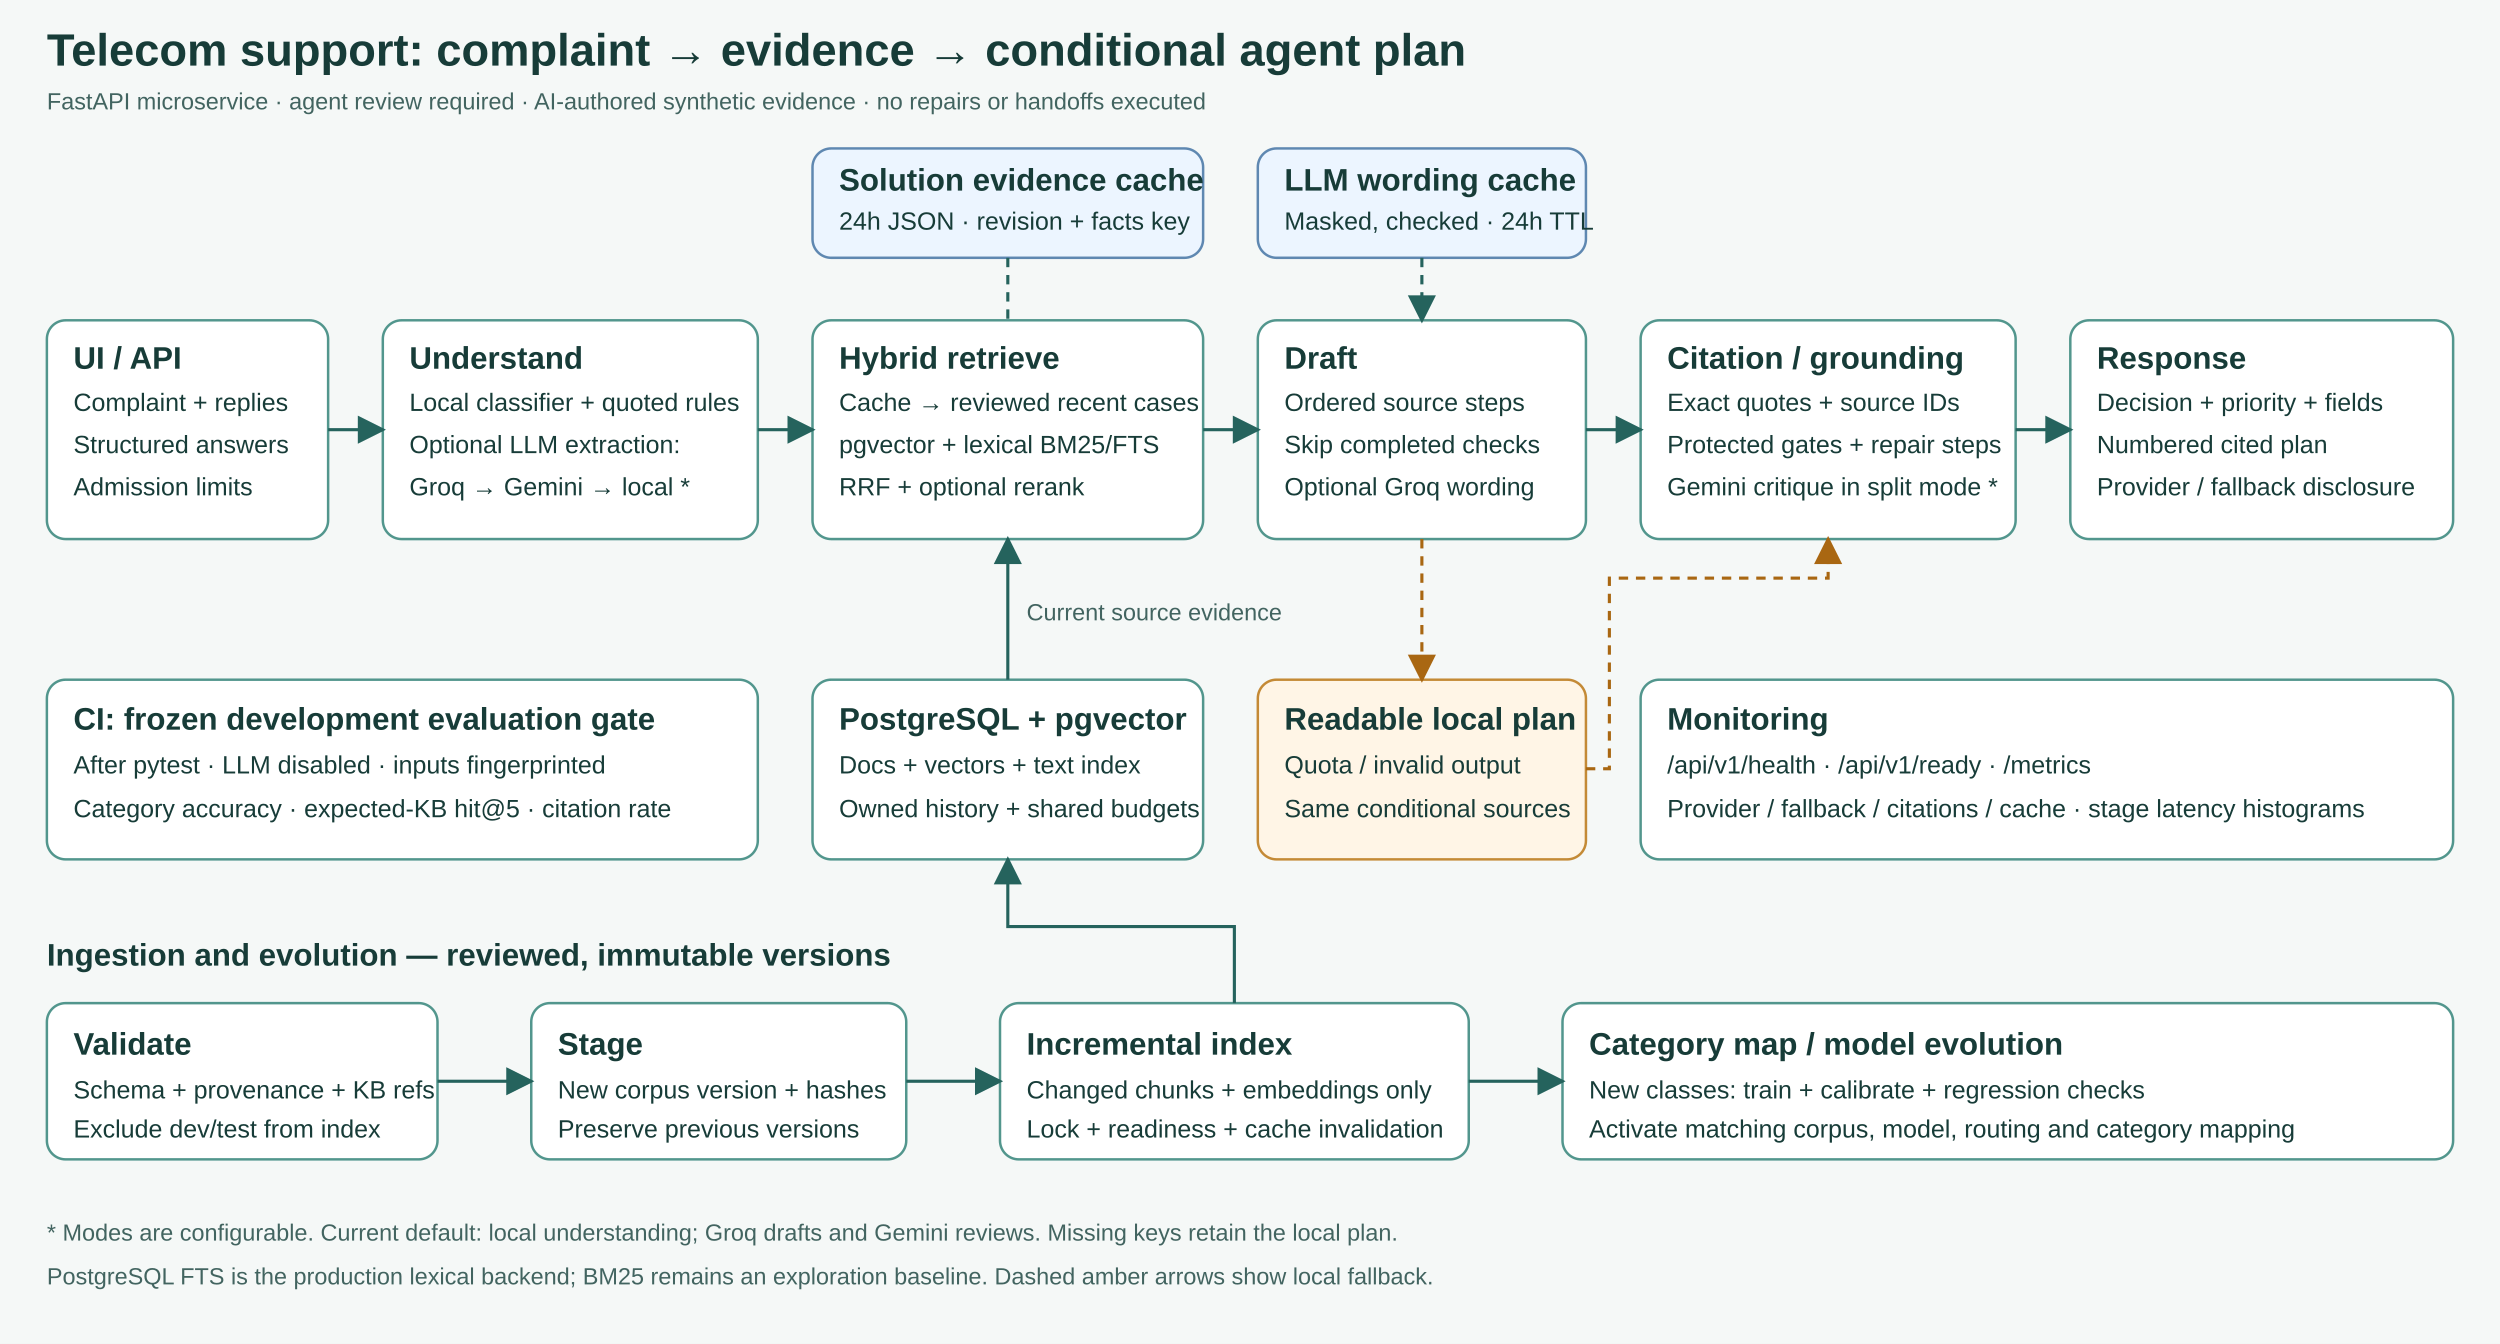
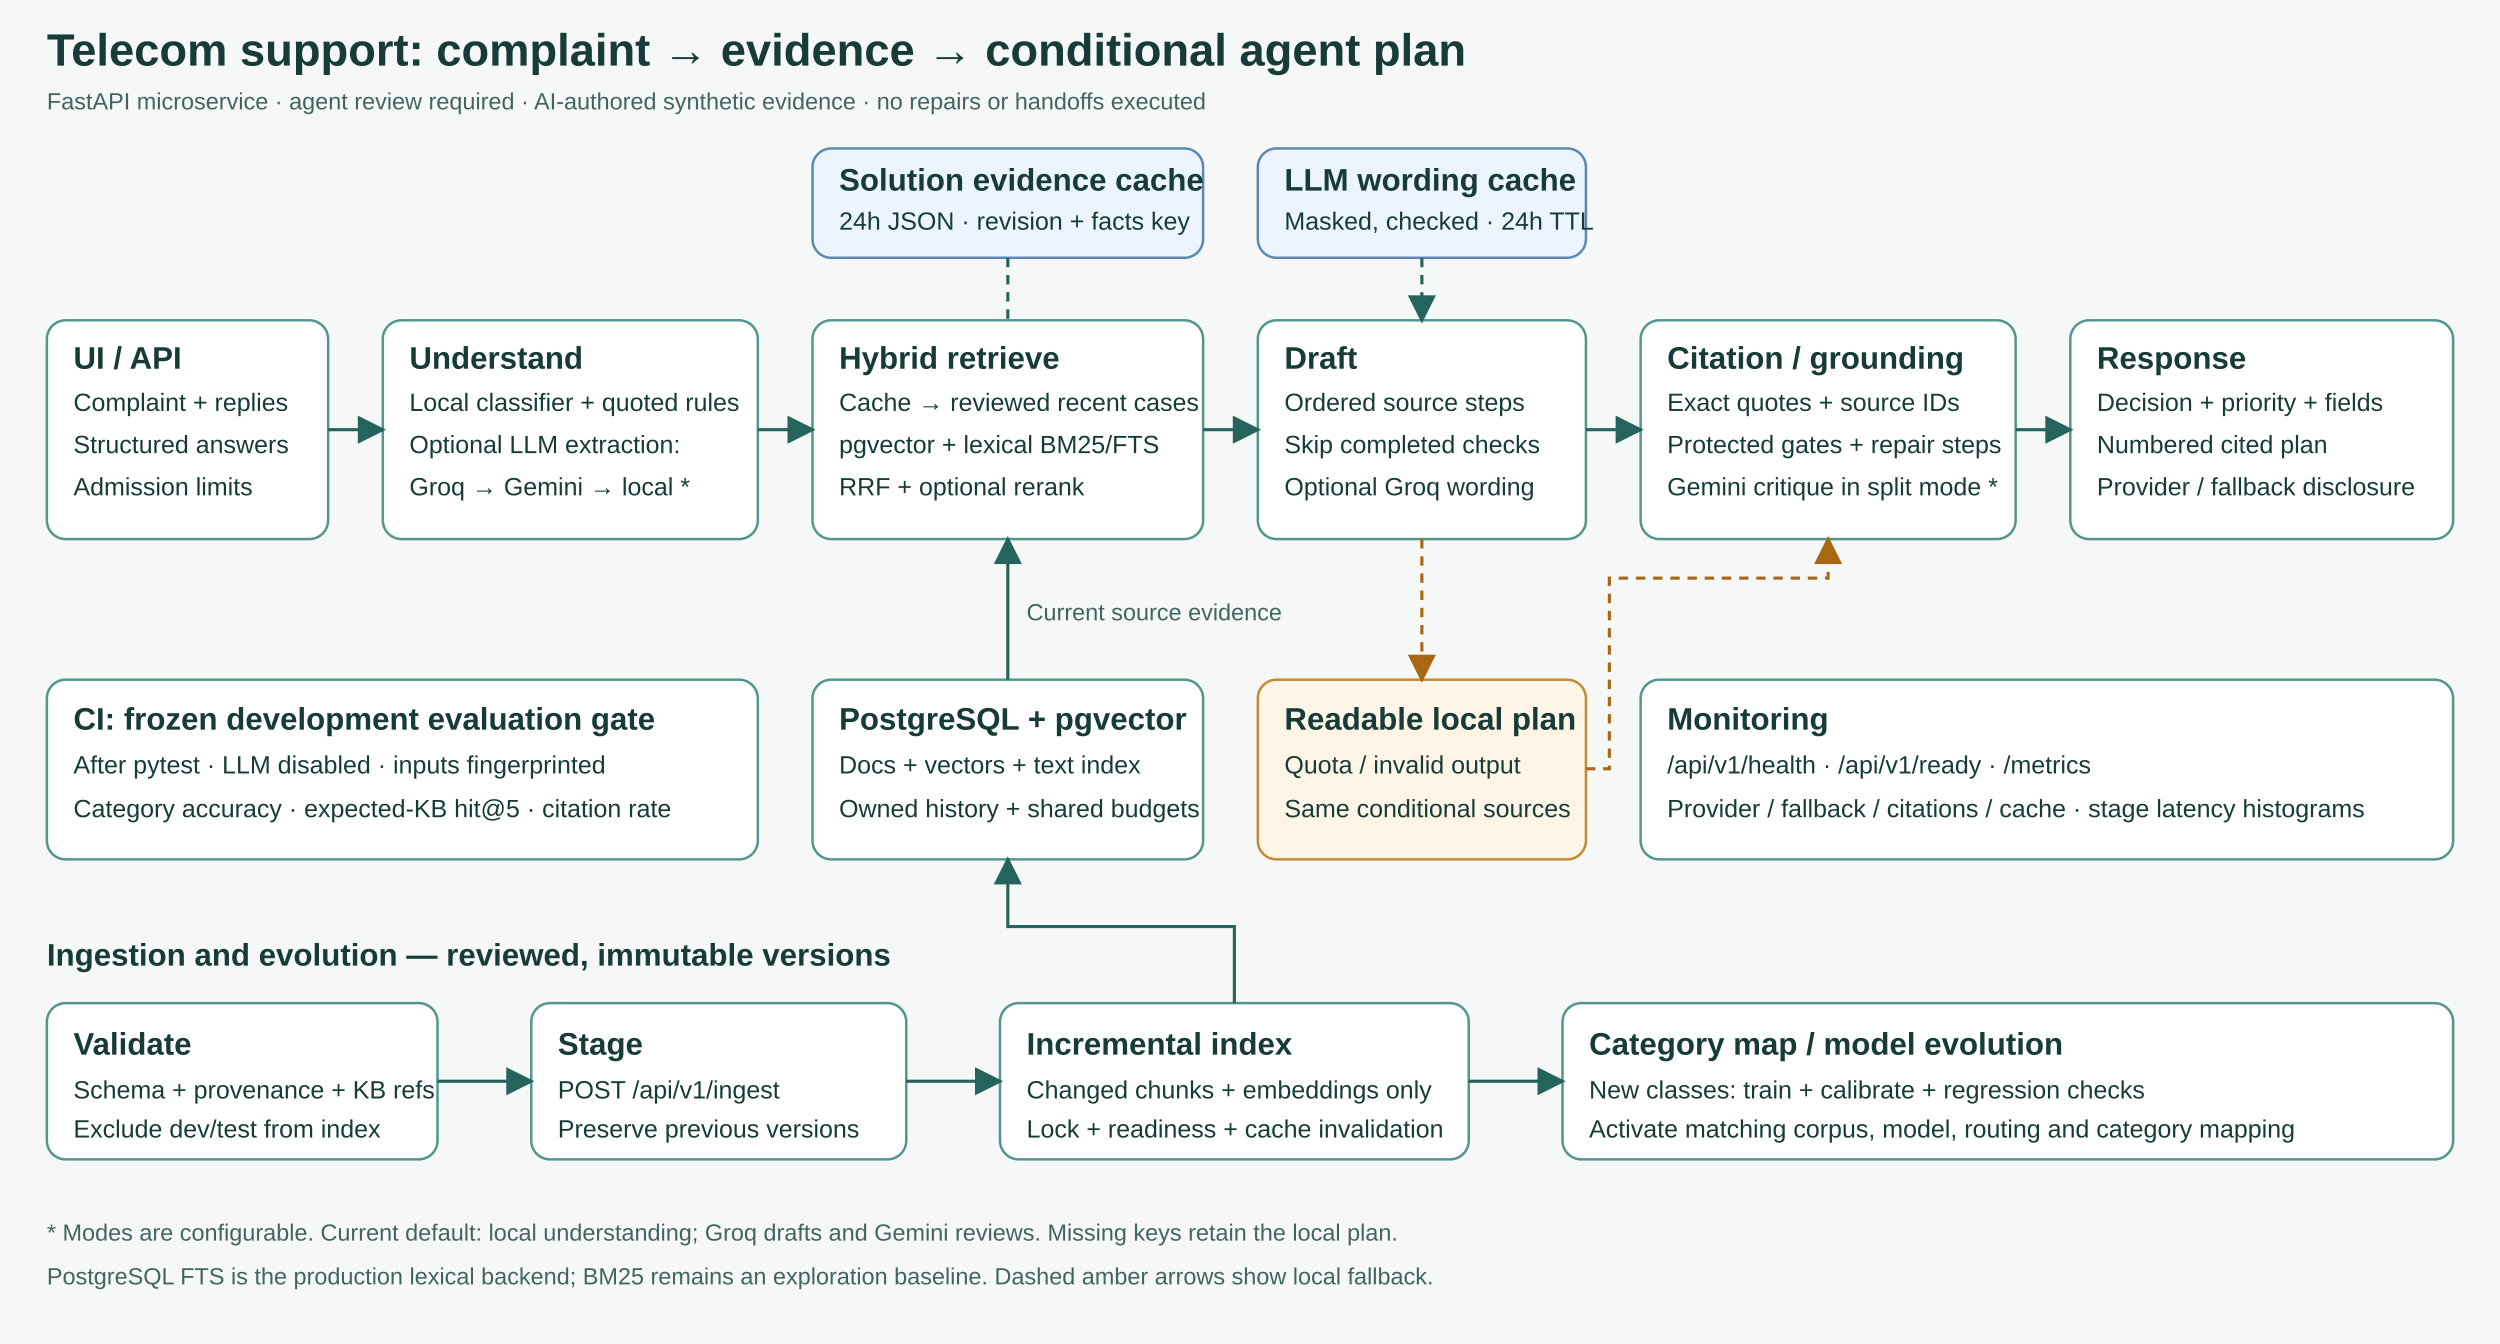
<svg xmlns="http://www.w3.org/2000/svg" width="1600" height="860" viewBox="0 0 1600 860" role="img" aria-labelledby="title desc">
  <defs>
    <marker id="arrow" markerWidth="9" markerHeight="9" refX="8" refY="4.5" orient="auto">
      <path d="M0 0L9 4.5L0 9Z" fill="#25635d" />
    </marker>
    <marker id="fallback" markerWidth="9" markerHeight="9" refX="8" refY="4.5" orient="auto">
      <path d="M0 0L9 4.5L0 9Z" fill="#a96712" />
    </marker>
    <style>text{font-family:Segoe UI,Arial,sans-serif;fill:#173c38} .title{font-size:29px;font-weight:700} .label{font-size:20px;font-weight:600} .detail{font-size:16px} .note{font-size:15px;fill:#426460} .box{fill:white;stroke:#52968d;stroke-width:1.6;rx:12} .cache{fill:#ecf5ff;stroke:#5f88b1;stroke-width:1.6;rx:12} .flow{fill:none;stroke:#25635d;stroke-width:2;marker-end:url(#arrow)} .dash{stroke-dasharray:6 5} .safe{fill:#fff5e6;stroke:#c48a36;stroke-width:1.6;rx:12} .fallback{fill:none;stroke:#a96712;stroke-width:2;stroke-dasharray:6 5;marker-end:url(#fallback)}</style>
  </defs>
  <rect width="1600" height="860" fill="#f5f8f7" />
  <text x="30" y="42" class="title">Telecom support: complaint → evidence → conditional agent plan</text>
  <text x="30" y="70" class="note">FastAPI microservice · agent review required · AI-authored synthetic evidence · no repairs or handoffs executed</text>
  <rect x="520" y="95" width="250" height="70" class="cache" />
  <text x="537" y="122" class="label">Solution evidence cache</text>
  <text x="537" y="147" class="detail">24h JSON · revision + facts key</text>
  <rect x="805" y="95" width="210" height="70" class="cache" />
  <text x="822" y="122" class="label">LLM wording cache</text>
  <text x="822" y="147" class="detail">Masked, checked · 24h TTL</text>
  <rect x="30" y="205" width="180" height="140" class="box" />
  <text x="47" y="236" class="label">UI / API</text>
  <text x="47" y="263" class="detail">Complaint + replies</text>
  <text x="47" y="290" class="detail">Structured answers</text>
  <text x="47" y="317" class="detail">Admission limits</text>
  <rect x="245" y="205" width="240" height="140" class="box" />
  <text x="262" y="236" class="label">Understand</text>
  <text x="262" y="263" class="detail">Local classifier + quoted rules</text>
  <text x="262" y="290" class="detail">Optional LLM extraction:</text>
  <text x="262" y="317" class="detail">Groq → Gemini → local *</text>
  <rect x="520" y="205" width="250" height="140" class="box" />
  <text x="537" y="236" class="label">Hybrid retrieve</text>
  <text x="537" y="263" class="detail">Cache → reviewed recent cases</text>
  <text x="537" y="290" class="detail">pgvector + lexical BM25/FTS</text>
  <text x="537" y="317" class="detail">RRF + optional rerank</text>
  <rect x="805" y="205" width="210" height="140" class="box" />
  <text x="822" y="236" class="label">Draft</text>
  <text x="822" y="263" class="detail">Ordered source steps</text>
  <text x="822" y="290" class="detail">Skip completed checks</text>
  <text x="822" y="317" class="detail">Optional Groq wording</text>
  <rect x="1050" y="205" width="240" height="140" class="box" />
  <text x="1067" y="236" class="label">Citation / grounding</text>
  <text x="1067" y="263" class="detail">Exact quotes + source IDs</text>
  <text x="1067" y="290" class="detail">Protected gates + repair steps</text>
  <text x="1067" y="317" class="detail">Gemini critique in split mode *</text>
  <rect x="1325" y="205" width="245" height="140" class="box" />
  <text x="1342" y="236" class="label">Response</text>
  <text x="1342" y="263" class="detail">Decision + priority + fields</text>
  <text x="1342" y="290" class="detail">Numbered cited plan</text>
  <text x="1342" y="317" class="detail">Provider / fallback disclosure</text>
  <path d="M210 275H245" class="flow" />
  <path d="M485 275H520" class="flow" />
  <path d="M770 275H805" class="flow" />
  <path d="M1015 275H1050" class="flow" />
  <path d="M1290 275H1325" class="flow" />
  <path d="M645 165V205M910 165V205" class="flow dash" />
  <rect x="30" y="435" width="455" height="115" class="box" />
  <text x="47" y="467" class="label">CI: frozen development evaluation gate</text>
  <text x="47" y="495" class="detail">After pytest · LLM disabled · inputs fingerprinted</text>
  <text x="47" y="523" class="detail">Category accuracy · expected-KB hit@5 · citation rate</text>
  <rect x="520" y="435" width="250" height="115" class="box" />
  <text x="537" y="467" class="label">PostgreSQL + pgvector</text>
  <text x="537" y="495" class="detail">Docs + vectors + text index</text>
  <text x="537" y="523" class="detail">Owned history + shared budgets</text>
  <path d="M645 435V345" class="flow" />
  <text x="657" y="397" class="note">Current source evidence</text>
  <rect x="805" y="435" width="210" height="115" class="safe" />
  <text x="822" y="467" class="label">Readable local plan</text>
  <text x="822" y="495" class="detail">Quota / invalid output</text>
  <text x="822" y="523" class="detail">Same conditional sources</text>
  <path d="M910 345V435" class="fallback" />
  <path d="M1015 492H1030V370H1170V345" class="fallback" />
  <rect x="1050" y="435" width="520" height="115" class="box" />
  <text x="1067" y="467" class="label">Monitoring</text>
  <text x="1067" y="495" class="detail">/api/v1/health · /api/v1/ready · /metrics</text>
  <text x="1067" y="523" class="detail">Provider / fallback / citations / cache · stage latency histograms</text>
  <text x="30" y="618" class="label">Ingestion and evolution — reviewed, immutable versions</text>
  <rect x="30" y="642" width="250" height="100" class="box" />
  <text x="47" y="675" class="label">Validate</text>
  <text x="47" y="703" class="detail">Schema + provenance + KB refs</text>
  <text x="47" y="728" class="detail">Exclude dev/test from index</text>
  <rect x="340" y="642" width="240" height="100" class="box" />
  <text x="357" y="675" class="label">Stage</text>
-   <text x="357" y="703" class="detail">New corpus version + hashes</text>
+   <text x="357" y="703" class="detail">POST /api/v1/ingest</text>
  <text x="357" y="728" class="detail">Preserve previous versions</text>
  <rect x="640" y="642" width="300" height="100" class="box" />
  <text x="657" y="675" class="label">Incremental index</text>
  <text x="657" y="703" class="detail">Changed chunks + embeddings only</text>
  <text x="657" y="728" class="detail">Lock + readiness + cache invalidation</text>
  <rect x="1000" y="642" width="570" height="100" class="box" />
  <text x="1017" y="675" class="label">Category map / model evolution</text>
  <text x="1017" y="703" class="detail">New classes: train + calibrate + regression checks</text>
  <text x="1017" y="728" class="detail">Activate matching corpus, model, routing and category mapping</text>
  <path d="M280 692H340" class="flow" />
  <path d="M580 692H640" class="flow" />
  <path d="M940 692H1000" class="flow" />
  <path d="M790 642V593H645V550" class="flow" />
  <text x="30" y="794" class="note">* Modes are configurable. Current default: local understanding; Groq drafts and Gemini reviews. Missing keys retain the local plan.</text>
  <text x="30" y="822" class="note">PostgreSQL FTS is the production lexical backend; BM25 remains an exploration baseline. Dashed amber arrows show local fallback.</text>
</svg>
